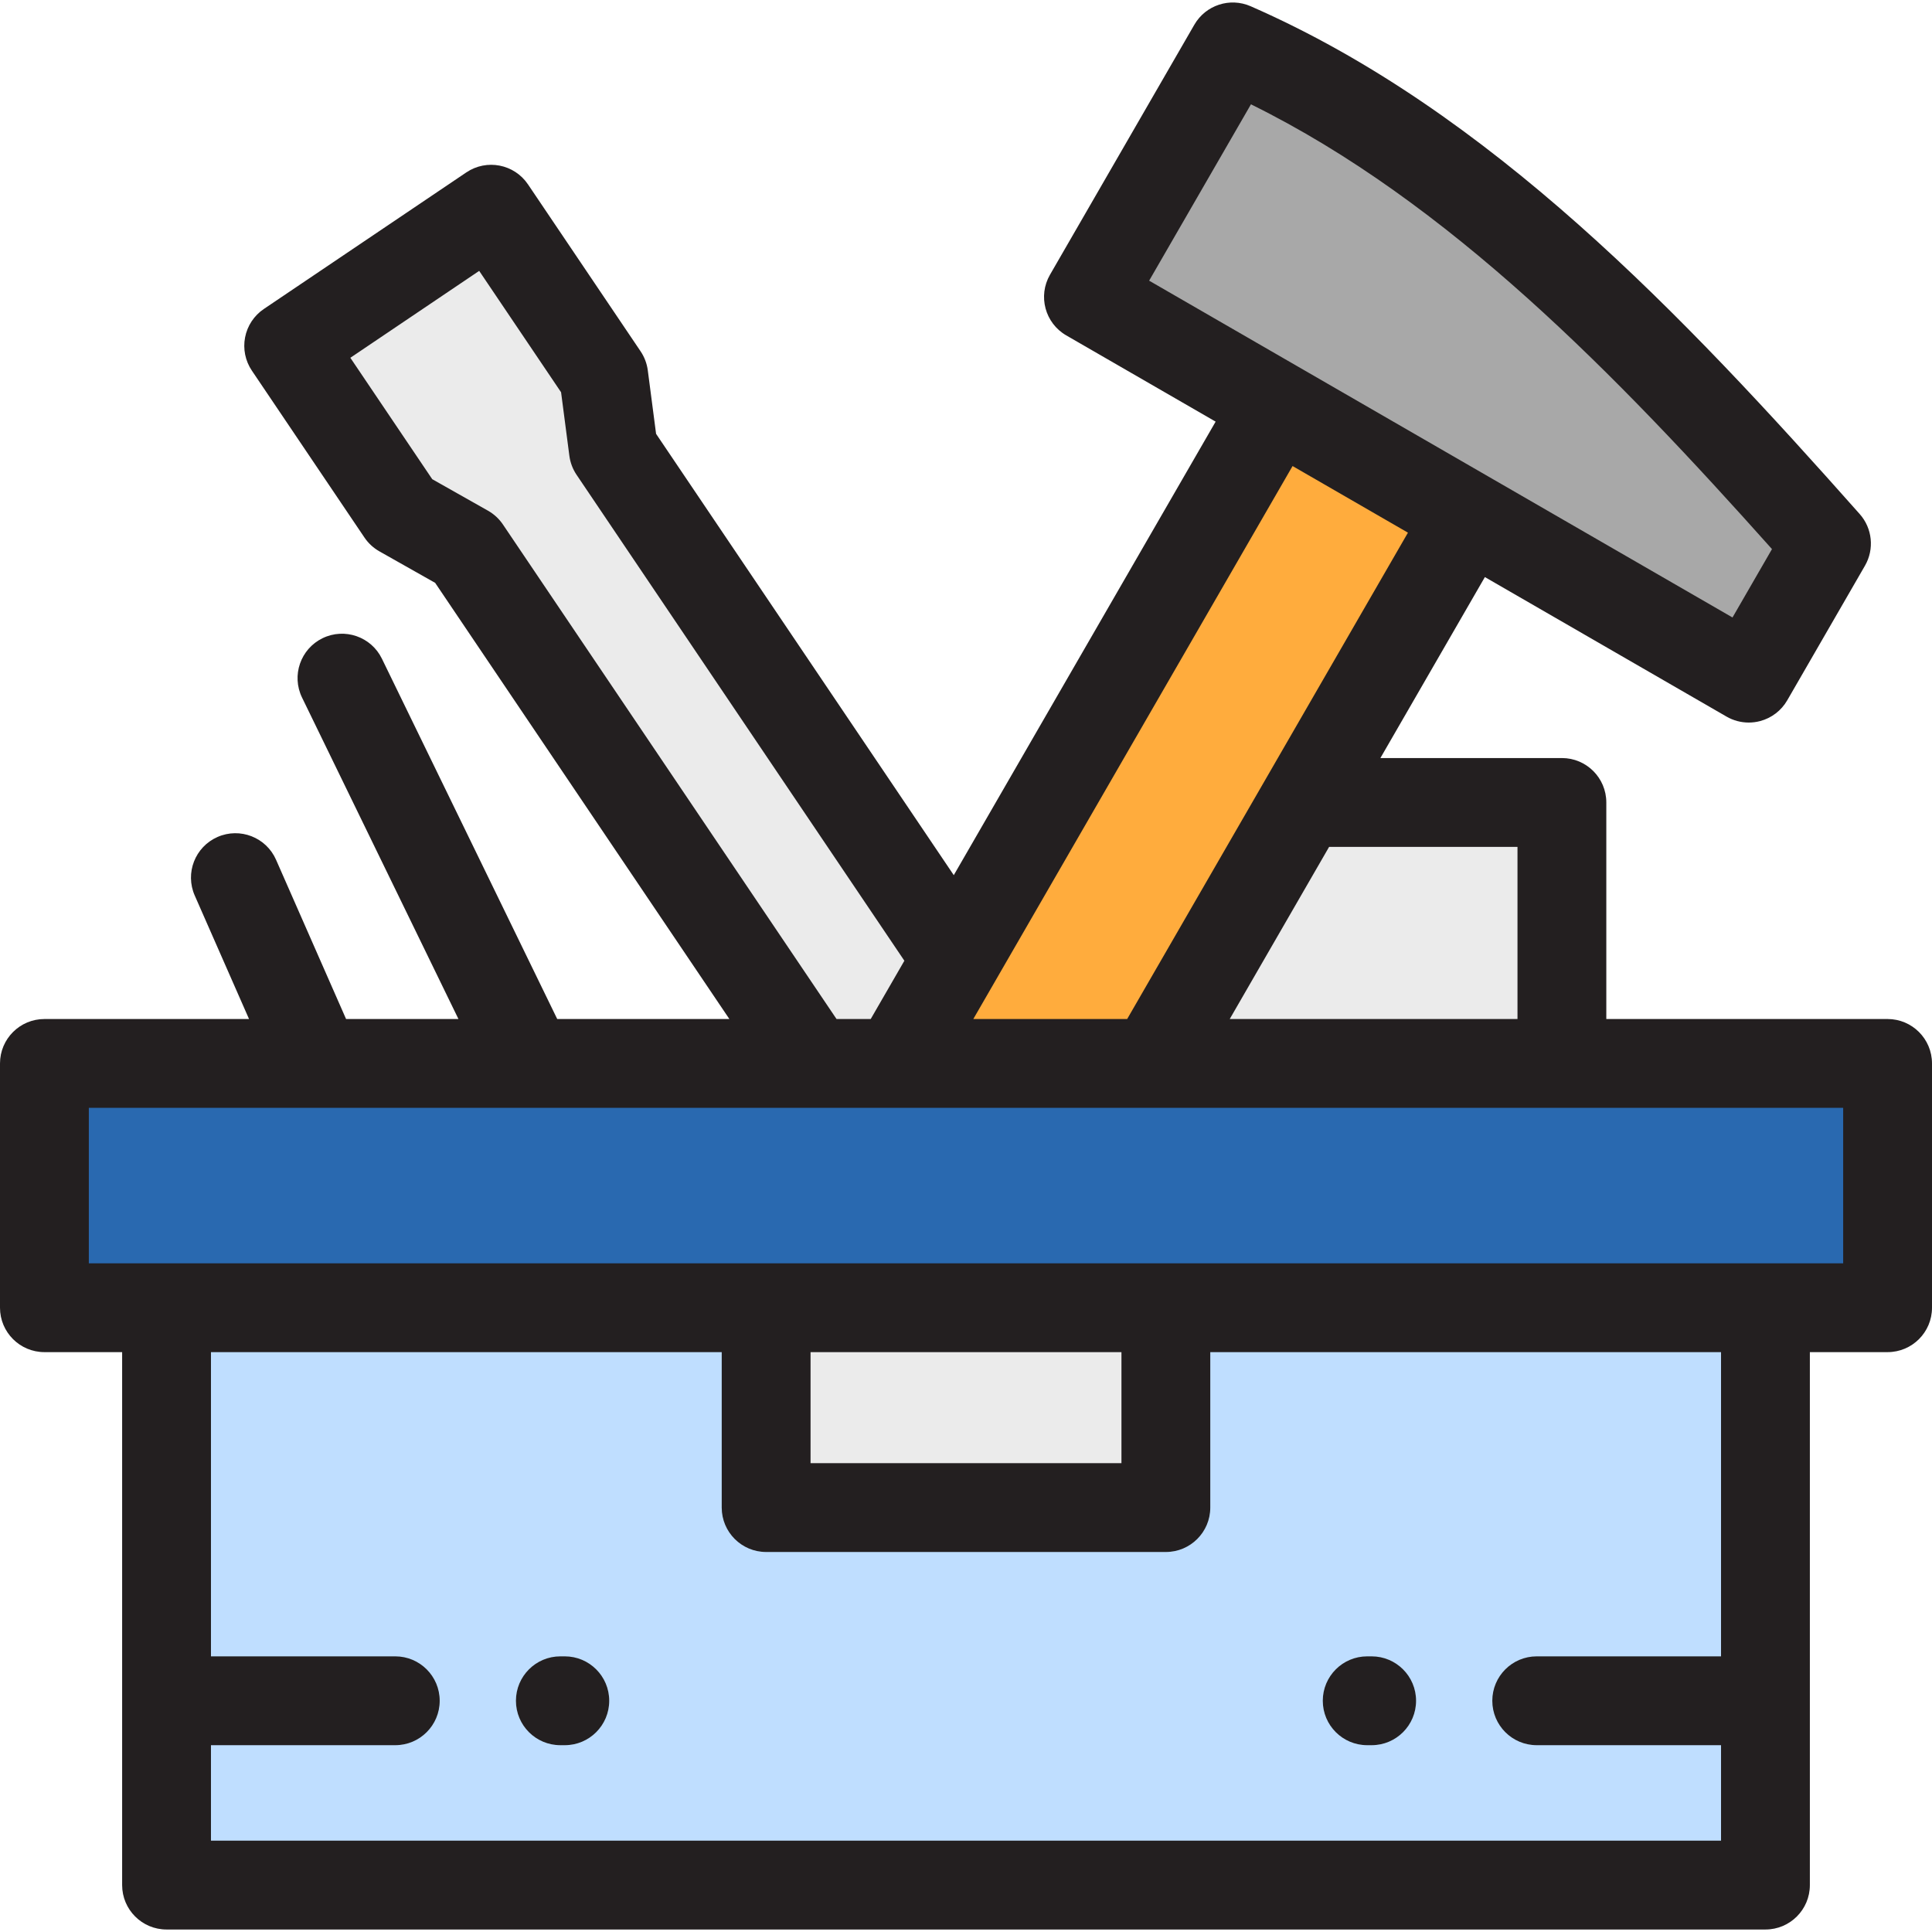
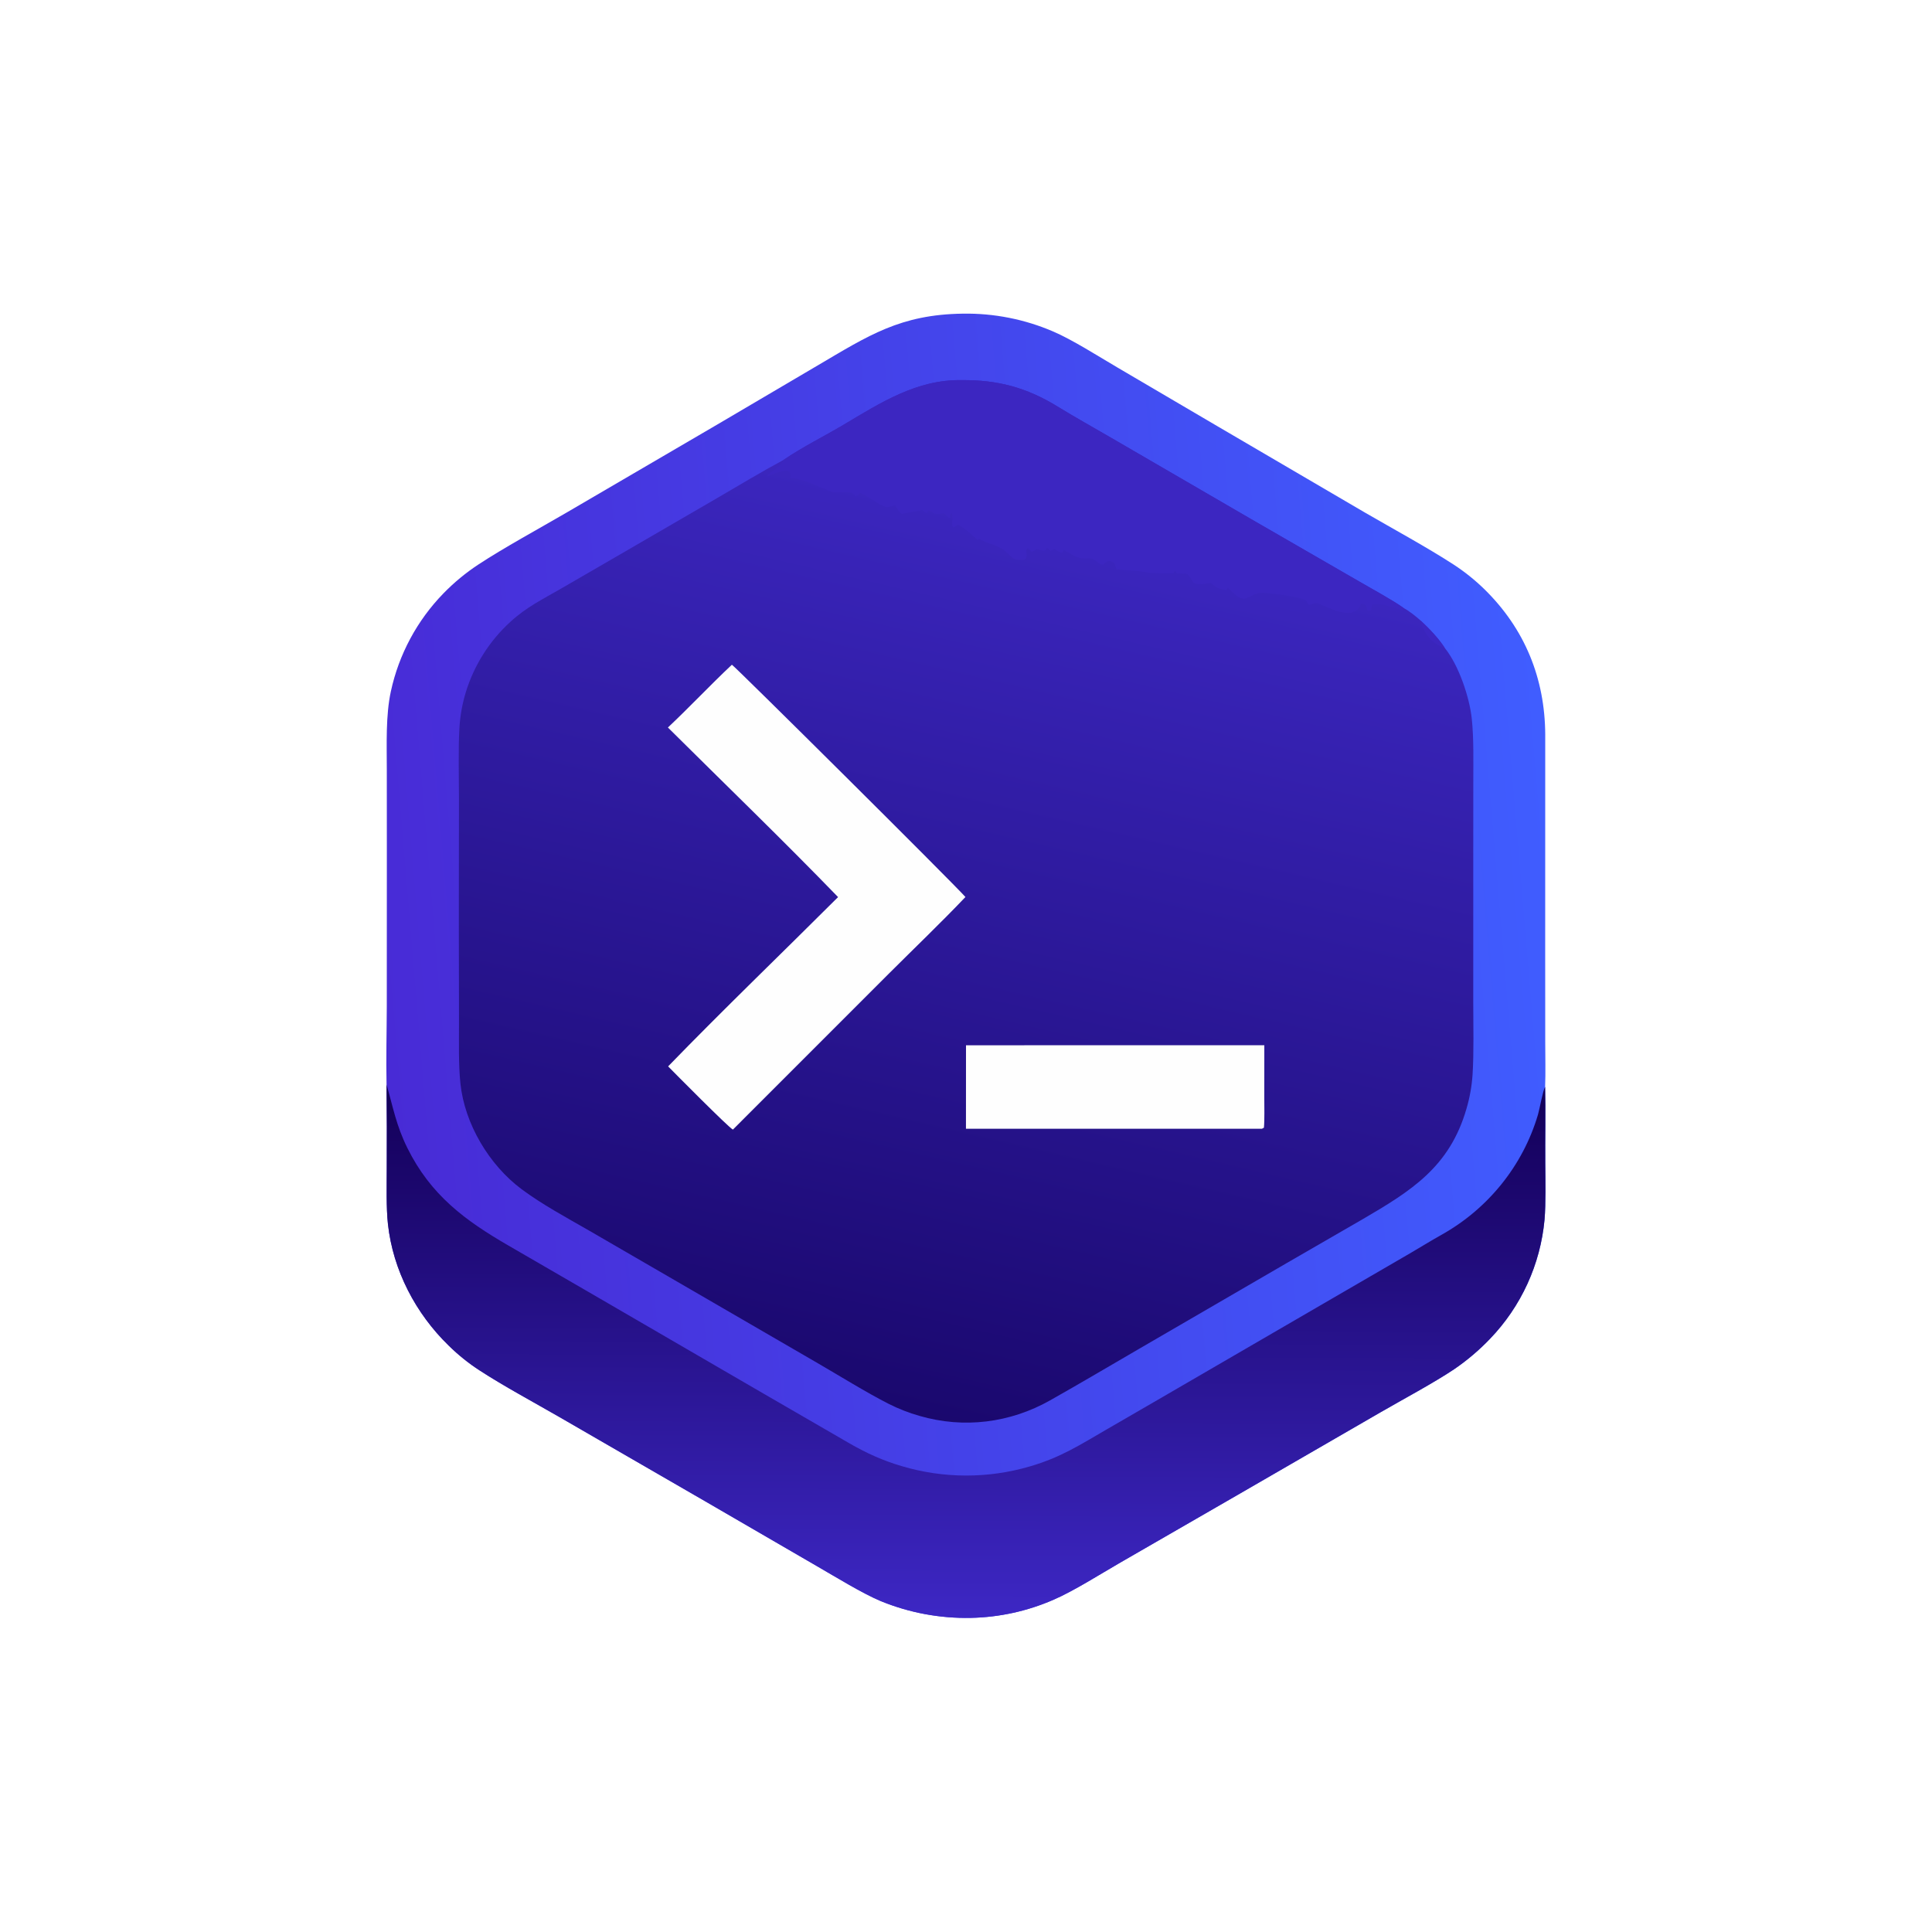
- <svg xmlns="http://www.w3.org/2000/svg" viewBox="0 0 512 512">
-   <rect x="11.77" y="281.823" style="fill:#2969B0;" width="488.46" height="64.736" />
-   <rect x="44.138" y="346.559" style="fill:#BFDEFF;" width="423.724" height="153.011" />
-   <rect x="203.034" y="346.559" style="fill:#EBEBEB;" width="105.931" height="52.966" />
-   <path style="fill:#A8A8A8;" d="M463.439,179.715c-58.328-33.675-116.656-67.351-174.984-101.026  c12.751-22.085,25.501-44.171,38.253-66.256c61.094,26.728,110.93,79.308,157.329,131.606  C477.171,155.932,470.306,167.824,463.439,179.715z" />
-   <polygon style="fill:#FFAC3D;" points="389.202,136.849 345.429,212.66 305.505,281.821 237.544,281.821 253.54,254.126  338.238,107.423 " />
-   <g>
-     <polygon style="fill:#EBEBEB;" points="253.54,254.126 237.544,281.821 215.428,281.821 123.527,145.582 106.343,135.872   76.506,91.64 130.166,55.446 160.003,99.679 162.557,119.252  " />
-     <polygon style="fill:#EBEBEB;" points="413.92,212.66 413.92,281.821 305.505,281.821 345.429,212.66  " />
-   </g>
-   <g>
-     <path style="fill:#231F20;" d="M500.23,270.051h-74.54V212.66c0-6.501-5.271-11.77-11.77-11.77h-48.1l27.688-47.959l64.046,36.977   c1.804,1.043,3.837,1.577,5.885,1.577c1.019,0,2.044-0.133,3.046-0.401c3.017-0.809,5.586-2.78,7.147-5.484l20.598-35.678   c2.533-4.388,1.975-9.906-1.389-13.696C445.913,83.333,394.793,29.371,331.424,1.649c-5.491-2.402-11.913-0.294-14.91,4.899   l-38.253,66.256c-3.251,5.63-1.322,12.828,4.308,16.078l39.586,22.855l-69.394,120.189l-78.893-116.953l-2.194-16.818   c-0.237-1.813-0.892-3.544-1.914-5.059l-29.837-44.232c-3.636-5.39-10.952-6.81-16.339-3.176l-53.66,36.193   c-2.588,1.746-4.377,4.448-4.973,7.512c-0.596,3.064,0.051,6.241,1.796,8.828l29.837,44.232c1.02,1.512,2.379,2.767,3.968,3.665   l14.769,8.345l77.97,115.587H147.67l-46.458-95.485c-2.845-5.845-9.89-8.277-15.733-5.434c-5.845,2.845-8.278,9.888-5.434,15.733   l41.447,85.186H91.712l-18.556-42.205c-2.618-5.951-9.566-8.653-15.512-6.037c-5.951,2.617-8.655,9.561-6.038,15.512l14.39,32.732   H11.77c-6.499,0-11.77,5.27-11.77,11.77v64.736c0,6.501,5.271,11.77,11.77,11.77h20.598v141.241c0,6.501,5.271,11.77,11.77,11.77   h423.724c6.499,0,11.77-5.269,11.77-11.77V358.328h20.598c6.499,0,11.77-5.269,11.77-11.77v-64.736   C512,275.32,506.729,270.051,500.23,270.051z M402.15,224.43v45.621h-76.259l26.338-45.621H402.15z M331.515,27.647   c52.385,25.827,96.918,71.78,138.08,117.868l-10.464,18.122L304.533,74.381L331.515,27.647z M373.122,141.161l-74.412,128.89   h-40.774l5.798-10.038c0.005-0.008,0.007-0.016,0.012-0.025l78.799-136.482L373.122,141.161z M133.285,139   c-1.02-1.512-2.379-2.767-3.968-3.665l-14.769-8.345L92.846,94.815l34.144-23.029l21.702,32.171l2.194,16.818   c0.237,1.813,0.892,3.544,1.914,5.059l86.868,128.772l-8.917,15.444h-9.063L133.285,139z M456.092,438.952h-48.846   c-6.499,0-11.77,5.269-11.77,11.77c0,6.501,5.271,11.77,11.77,11.77h48.846v25.306H55.908v-25.306h48.846   c6.499,0,11.77-5.269,11.77-11.77c0-6.501-5.271-11.77-11.77-11.77H55.908v-80.625h135.356v41.195c0,6.501,5.271,11.77,11.77,11.77   h105.931c6.499,0,11.77-5.269,11.77-11.77v-41.195h135.356V438.952z M214.805,358.327h82.391v29.425h-82.391V358.327z    M488.46,334.787H23.54v-41.195h464.92V334.787z" />
-     <path style="fill:#231F20;" d="M149.677,438.952H148.5c-6.499,0-11.77,5.269-11.77,11.77c0,6.501,5.271,11.77,11.77,11.77h1.177   c6.499,0,11.77-5.269,11.77-11.77C161.447,444.222,156.176,438.952,149.677,438.952z" />
-     <path style="fill:#231F20;" d="M362.323,462.492h1.177c6.499,0,11.77-5.269,11.77-11.77c0-6.501-5.271-11.77-11.77-11.77h-1.177   c-6.499,0-11.77,5.269-11.77,11.77C350.553,457.223,355.824,462.492,362.323,462.492z" />
-   </g>
+ <svg xmlns="http://www.w3.org/2000/svg" width="512" height="512">
+   <defs>
+     <linearGradient id="a" x1="398.77" x2="1646.86" y1="1000.06" y2="895.472" gradientTransform="scale(.25)" gradientUnits="userSpaceOnUse">
+       <stop offset="0" style="stop-color:#482bd6;stop-opacity:1" />
+       <stop offset="1" style="stop-color:#405dff;stop-opacity:1" />
+     </linearGradient>
+     <linearGradient id="b" x1="1023.29" x2="1020.89" y1="1162.33" y2="1713" gradientTransform="scale(.25)" gradientUnits="userSpaceOnUse">
+       <stop offset="0" style="stop-color:#14005a;stop-opacity:1" />
+       <stop offset="1" style="stop-color:#3d27c4;stop-opacity:1" />
+     </linearGradient>
+     <linearGradient id="c" x1="901.175" x2="1115.46" y1="1482.1" y2="557.879" gradientTransform="scale(.25)" gradientUnits="userSpaceOnUse">
+       <stop offset="0" style="stop-color:#1a086e;stop-opacity:1" />
+       <stop offset="1" style="stop-color:#3b26be;stop-opacity:1" />
+     </linearGradient>
+   </defs>
+   <path d="M102.438 287.414c-.145-6.86.046-14.062.066-20.969l.016-38.715-.012-23.785c-.004-6.652-.32-14.351 1.086-20.773a53.4 53.4 0 0 1 13.91-25.906 55.5 55.5 0 0 1 9.379-7.735c6.539-4.304 16.168-9.562 23.11-13.601L190 112.555l26.652-15.688c13.52-7.957 21.946-13.527 38.536-13.746a58.2 58.2 0 0 1 23.902 4.723c5.012 2.14 12.012 6.586 16.875 9.449l26.683 15.668 39.098 22.887c7.371 4.277 16.442 9.199 23.477 13.765a53.6 53.6 0 0 1 8.168 6.547c10.71 10.496 16.023 23.594 16.113 38.504l-.012 58.992.012 22.48c0 3.727.117 8.223-.031 11.88.152 6.625-.012 13.66.039 20.32.027 4.363.168 10.629-.192 14.867a52.5 52.5 0 0 1-14.484 31.629 59.7 59.7 0 0 1-9.5 8.047c-5.352 3.59-13.715 8.055-19.512 11.41l-37.738 21.82-31.207 17.996c-5.219 3.008-12.266 7.493-17.582 9.797a57.7 57.7 0 0 1-22.024 4.852 59.8 59.8 0 0 1-23.906-4.465c-4.82-2.016-12.035-6.46-16.75-9.176l-29.828-17.312-38.57-22.29c-6.57-3.784-14.832-8.245-21.074-12.308a52 52 0 0 1-8.188-6.562c-8.8-8.52-14.816-20.02-16.148-32.254-.477-4.364-.313-10.11-.313-14.653q.065-11.157-.058-22.32" style="stroke:none;fill-rule:nonzero;fill:url(#a)" />
+   <path d="M102.438 287.414c1.761 6.145 2.566 10.848 5.519 16.816 6.18 12.473 15.238 19.176 26.828 25.88 30.137 17.421 60.125 34.956 90.27 52.359 4.53 2.613 8.922 4.617 13.953 6.082a59.8 59.8 0 0 0 33.898.07c8.254-2.398 13.196-5.664 20.492-9.879l14.73-8.531L349.806 346l23.957-13.91c2.699-1.57 5.472-3.305 8.144-4.793 12.375-6.883 21.668-18.336 25.68-31.934.437-1.476 1.266-6.304 1.887-7.347.152 6.625-.012 13.66.039 20.32.027 4.363.168 10.629-.192 14.867a52.5 52.5 0 0 1-14.484 31.629 59.7 59.7 0 0 1-9.5 8.047c-5.352 3.59-13.715 8.055-19.512 11.41l-37.738 21.82-31.207 17.996c-5.219 3.008-12.266 7.493-17.582 9.797a57.7 57.7 0 0 1-22.024 4.852 59.8 59.8 0 0 1-23.906-4.465c-4.82-2.016-12.035-6.46-16.75-9.176l-29.828-17.312-38.57-22.29c-6.57-3.784-14.832-8.245-21.074-12.308a52 52 0 0 1-8.188-6.562c-8.8-8.52-14.816-20.02-16.148-32.254-.477-4.364-.313-10.11-.313-14.653q.065-11.157-.058-22.32" style="stroke:none;fill-rule:nonzero;fill:url(#b)" />
+   <path d="M207.664 121.871c4.871-3.344 10.844-6.3 15.875-9.297 9.828-5.844 19.422-12.035 31.305-11.84 9.543-.074 17.172 1.946 25.363 6.965 4.582 2.813 9.434 5.516 14.09 8.223l37.098 21.55 28.449 16.419c3.27 1.918 9.36 5.218 12.152 7.25 1.516.8 3.285 2.25 4.57 3.382 2.149 1.997 4.766 4.762 6.356 7.247 3.664 4.539 6.52 12.996 7.117 18.73.555 5.313.395 11.238.399 16.602l-.012 25.437v33.035c0 5.973.195 13.348-.184 19.238a42 42 0 0 1-1.617 9.032c-4.46 15.422-14.617 21.734-27.512 29.261l-20.086 11.602-39.058 22.688c-7.883 4.585-15.742 9.234-23.688 13.718-10.617 5.992-22.883 7.524-34.594 4.114a45.6 45.6 0 0 1-8.242-3.223c-5.914-3.004-13.195-7.543-19.082-10.945l-37.707-21.875-22.617-13.11c-5.871-3.37-12.437-6.922-17.828-10.941-8.578-6.395-15.059-17.266-16.188-27.938-.546-5.18-.37-11.058-.382-16.36l-.047-26.26.035-32.891c0-5.582-.207-13.38.125-18.793a40.3 40.3 0 0 1 1.672-9.383 41.9 41.9 0 0 1 11.902-18.785c4.324-3.93 8.418-5.868 13.3-8.703l15.169-8.782 25.855-15.011c5.848-3.407 12.082-7.168 18.012-10.356" style="stroke:none;fill-rule:nonzero;fill:url(#c)" />
+   <path d="M207.664 121.871c4.871-3.344 10.844-6.3 15.875-9.297 9.828-5.844 19.422-12.035 31.305-11.84 9.543-.074 17.172 1.946 25.363 6.965 4.582 2.813 9.434 5.516 14.09 8.223l37.098 21.55 28.449 16.419c3.27 1.918 9.36 5.218 12.152 7.25l-.254.691c-1.426-.64-6.765-2.34-8.14-1.555q-.107.69-.23 1.375c-.571.375-.259.278-.993.157a30 30 0 0 0-.43-1.422c-.734-.477-.34-.352-1.222-.387-1.84 4.887-8.356 1.125-11.301-.062-1.309-.528-1.54.546-2.68.28a4.6 4.6 0 0 1-.57-1.058c-1.5-1.039-11.102-2.418-12.754-1.941-3.723 1.07-3.387 3.273-8.031-1.485q-.219.346-.43.7c-1.899-.457-2.59-.516-4.008-1.93-1.297.172-4.098.738-4.777-.254-1.813-2.66-.88-2.156-4.301-2.281l-.434-.781c-.222.199-.351.449-.503.703-1.844.007-5.594.144-7.211-.235-2.051-.484-6.22-.453-7.899-.898-.441-1.477-.262-1.567-1.7-2.09-1.093.176-.8.176-1.784 1-1.266-.02-2.207-1.805-3.617-1.7-3.516.266-4-.745-6.825-2.241-.316.66-.07.445-.62.785-.833-.36-1.126-.543-1.9-1.032l-1.003.508-.707-.738-.223.031c-.703 1.23-1.293.45-2.73.246-.656.434-.656.45-1.395.696-.515-.578-.418-.575-1.058-.961-.809 1.246.59 2.105-.883 3.082-2.29.105-2.574.074-4.305-1.696-2.25-2.293-5.137-2.335-7.715-3.914l-.199.446c-.984-.883-4.351-4.028-5.469-4.106-.515.414-.527.496-1.148.672-.531-1.281.14-2.27-.305-3.668l-.336.082-.129 1.008-.254.059-1.37-1.184c-3.614.531-2.274-.371-4.157-.762l-.226.688c-.614-.016-.684-.285-1.29-.817.09.004-5.003.961-5.41 1.028-1.05-.461-1.062-1.45-1.941-2.266-.531.172-1.492.512-2.043.48-1.758-.109-6.145-3.812-7.188-3.73-1.785 1.848-.671.168-2.726-.164-1.05-.172-3.965.105-4.777-.184-2.817-1.02-8.11-3.75-10.98-3.597.034-1.04.214-1.442-.622-1.989-1.844.024-3.953.926-5.637 1.625.899-1.52 3.344-1.992 4.508-4.484m168.902 42.652c2.149 1.997 4.766 4.762 6.356 7.247-2.32-.868-4.125-2.16-5.3-4.395l-.185-.363c-.539-1.024-.843-1.364-.87-2.489" style="stroke:none;fill-rule:nonzero;fill:#3c26c1;fill-opacity:1" />
+   <path d="M193.957 176.16c.613.219 58.492 57.703 61.895 61.555-6.387 6.715-13.688 13.71-20.29 20.3l-41.335 41.34c-1.16-.566-15.59-15.136-17.168-16.753 14.523-14.98 30.214-30.059 45.039-44.864-14.528-15.004-30.211-30.156-45.094-44.941 5.723-5.379 11.164-11.2 16.953-16.637M256 277.008l79.059-.012-.008 14.02c-.004 2.07.097 5.898-.102 7.843l-.508.266-78.453.012Zm0 0" style="stroke:none;fill-rule:nonzero;fill:#fefefe;fill-opacity:1" />
</svg>
